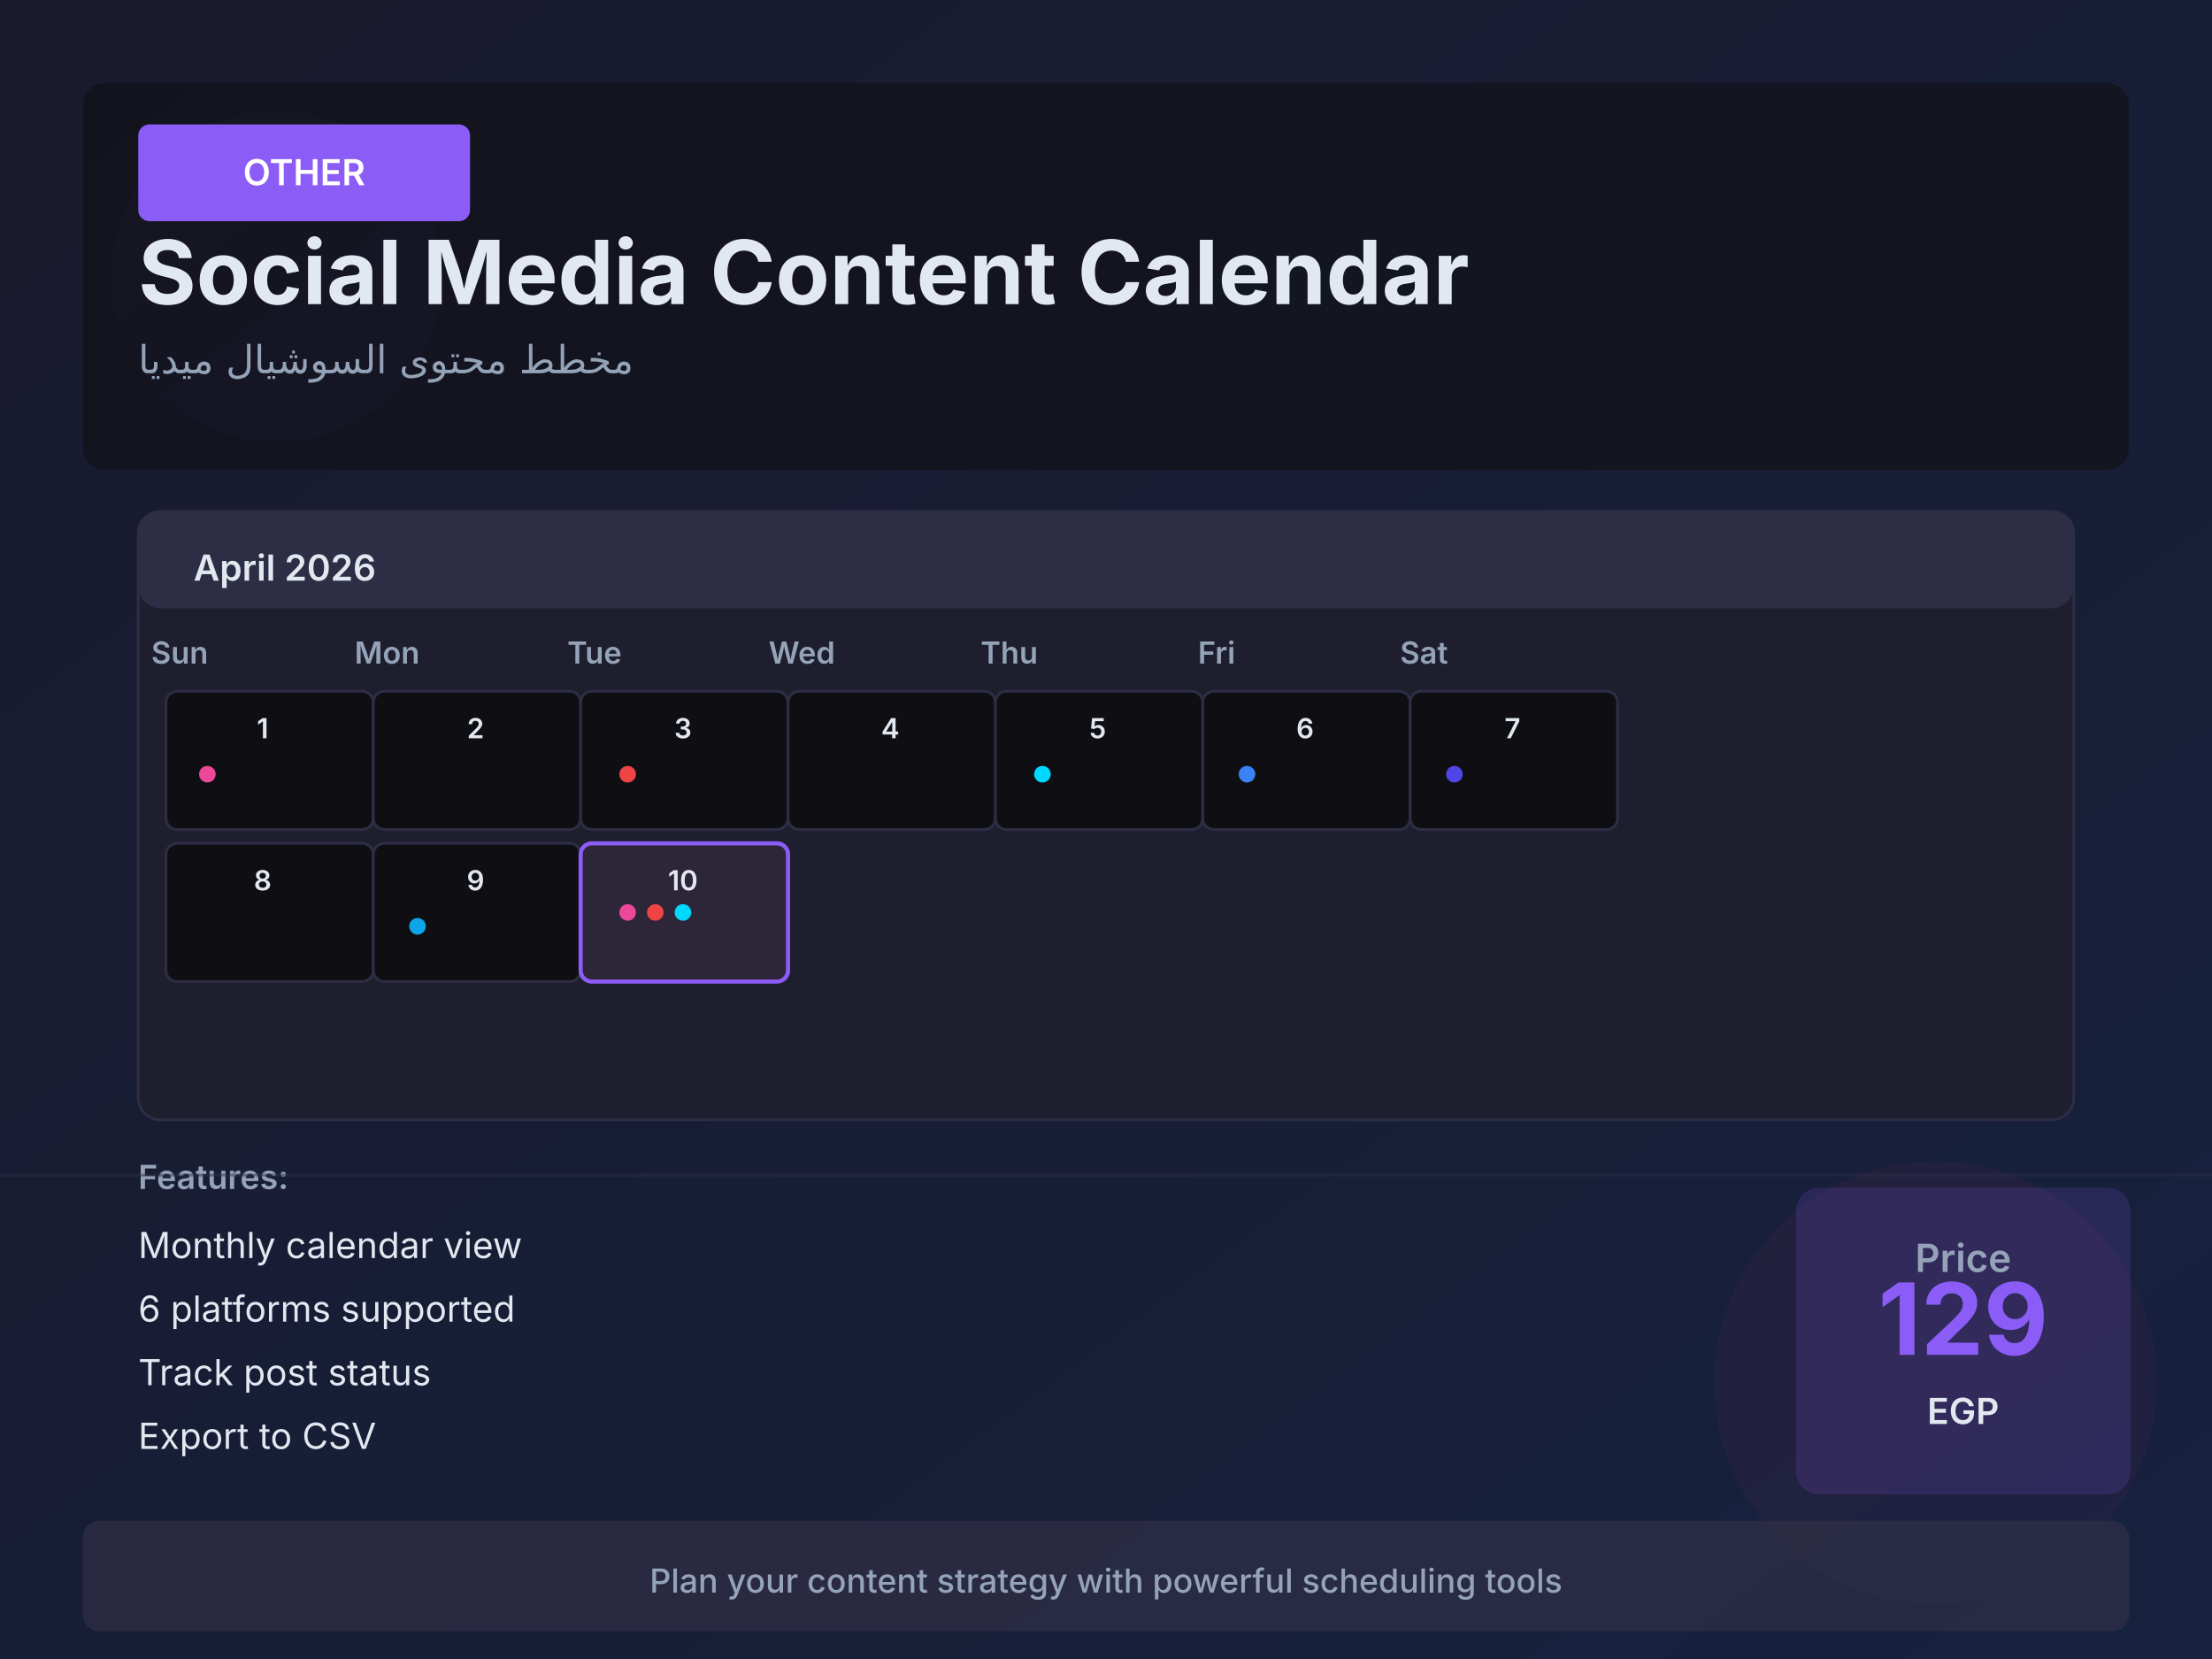
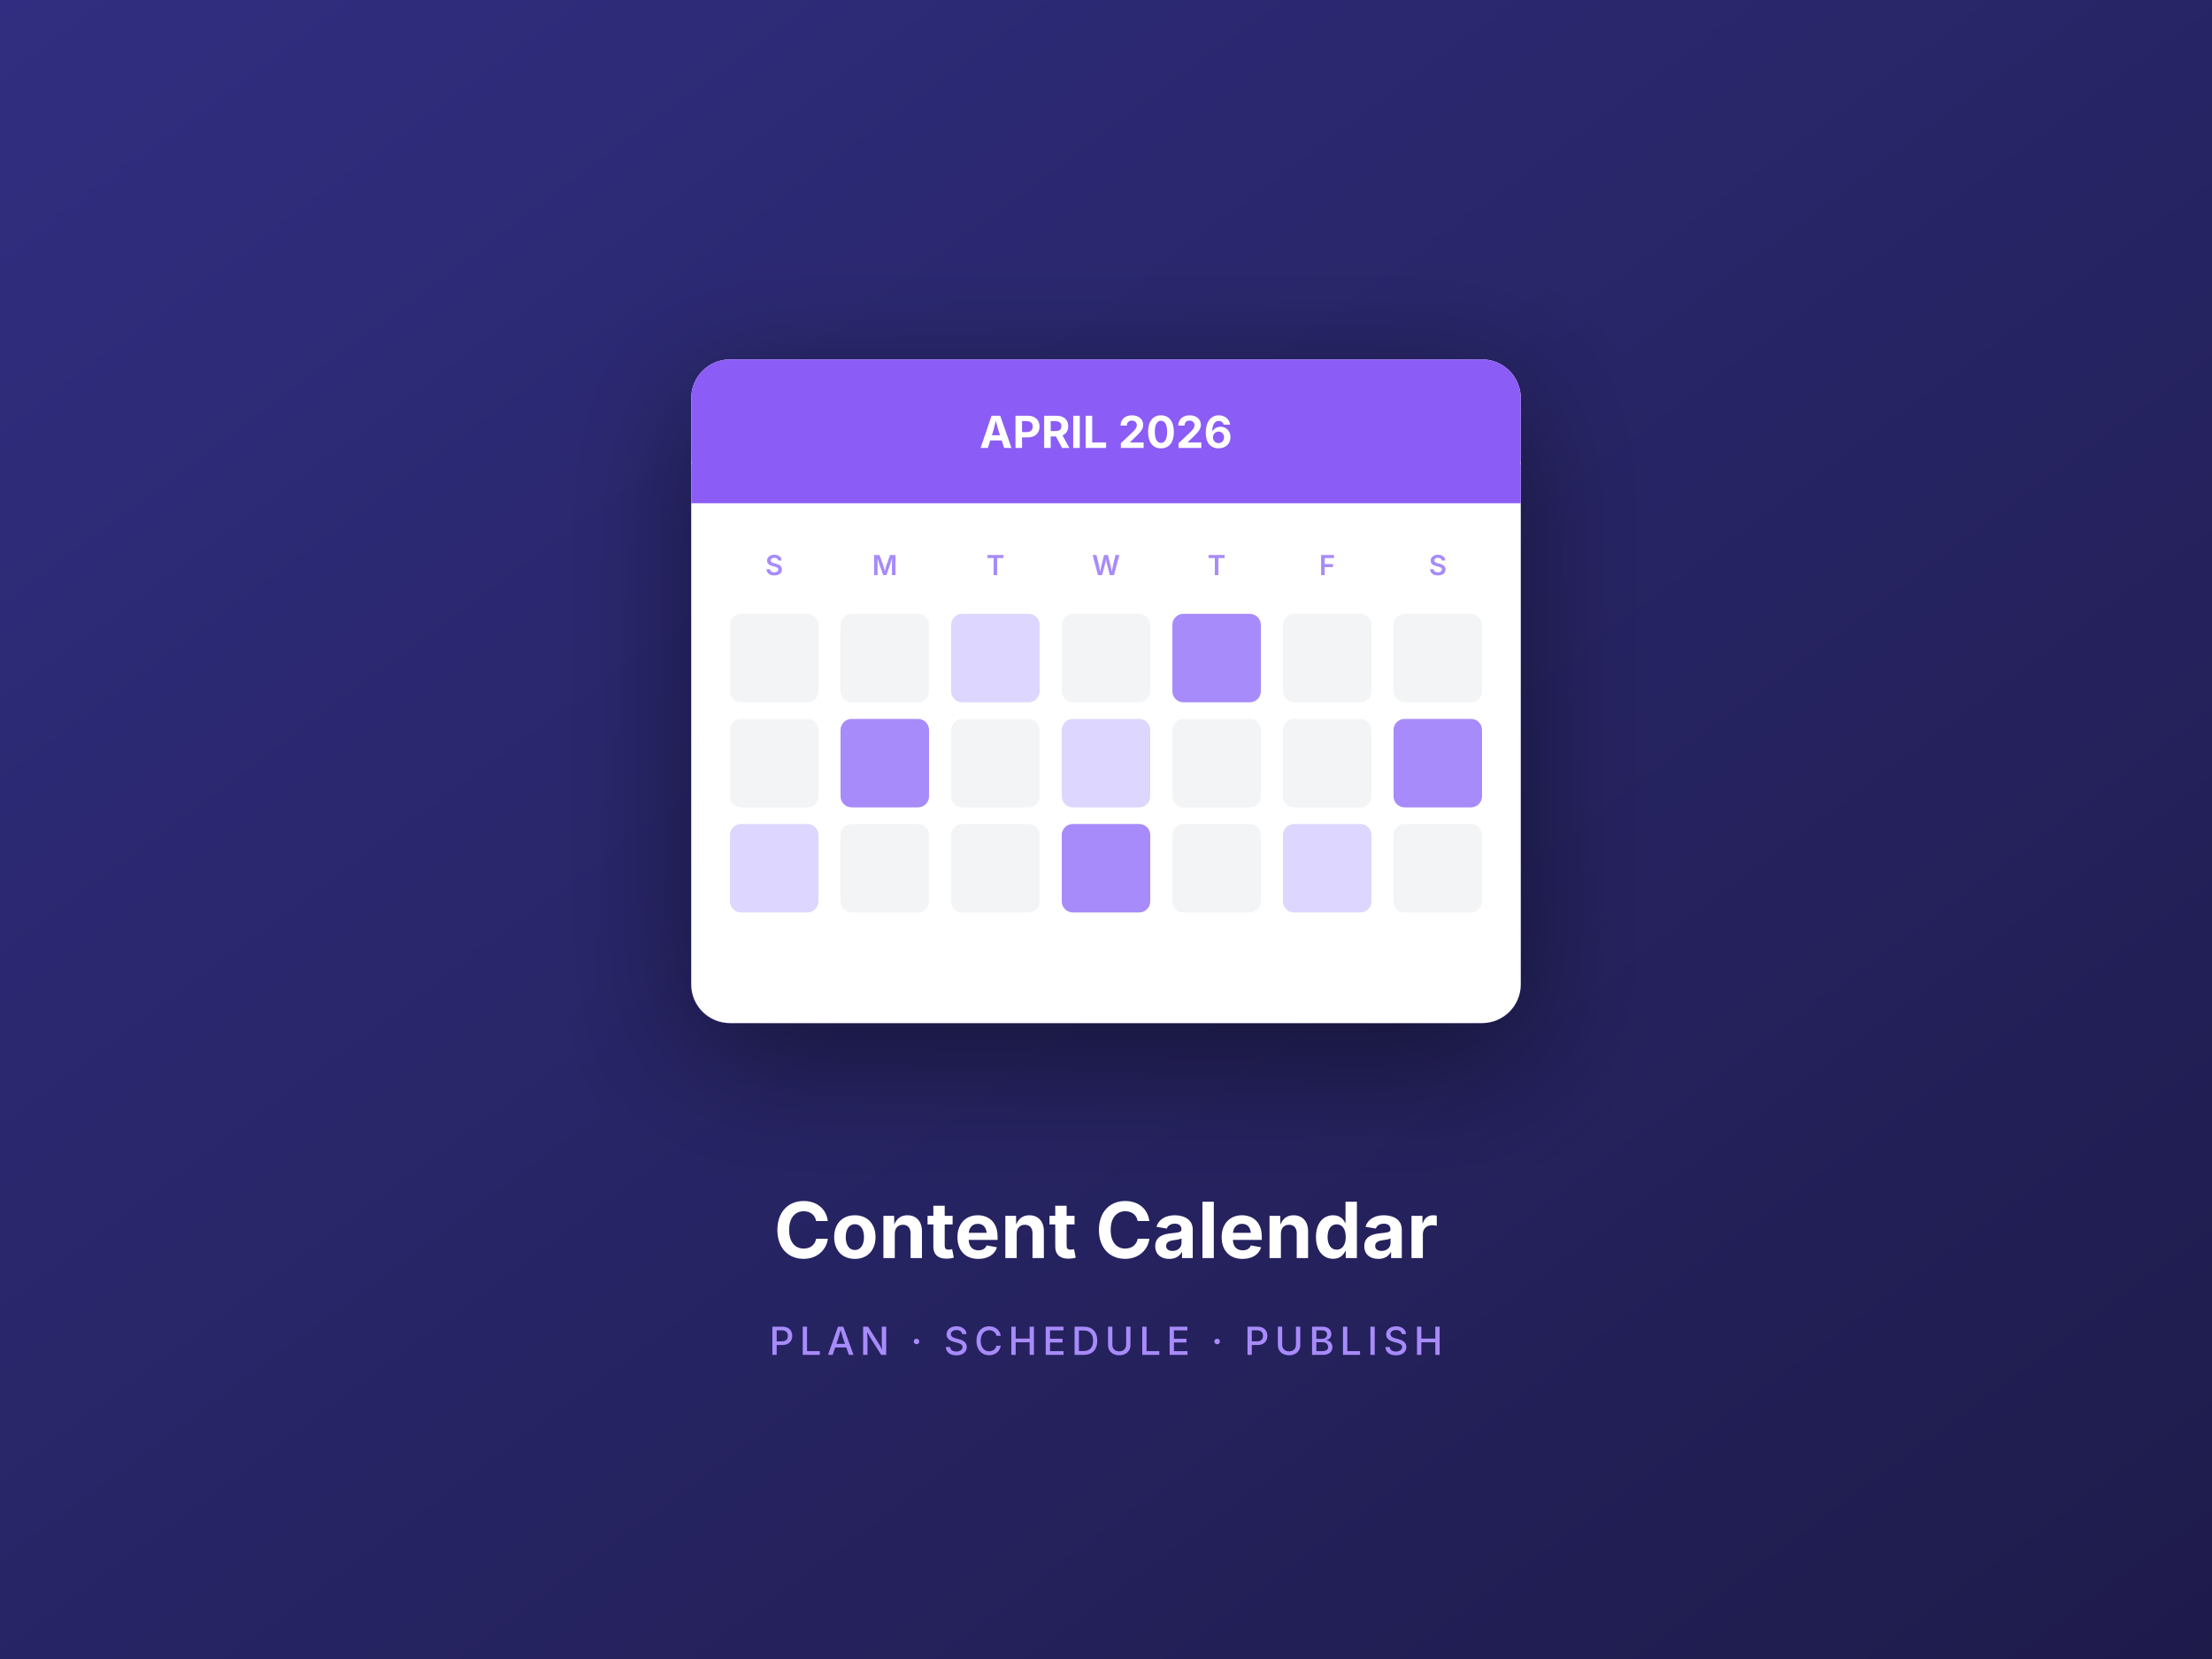
<svg xmlns="http://www.w3.org/2000/svg" viewBox="0 0 800 600">
  <defs>
-     <linearGradient id="bgGradient" x1="0%" y1="0%" x2="100%" y2="100%">
-       <stop offset="0%" style="stop-color:#1a1a2e;stop-opacity:1" />
-       <stop offset="100%" style="stop-color:#16213e;stop-opacity:1" />
+     <linearGradient id="bg" x1="0%" y1="0%" x2="100%" y2="100%">
+       <stop offset="0%" stop-color="#312e81" />
+       <stop offset="100%" stop-color="#1e1b4b" />
    </linearGradient>
-     <filter id="glow">
-       <feGaussianBlur stdDeviation="2" result="coloredBlur" />
-       <feMerge>
-         <feMergeNode in="coloredBlur" />
-         <feMergeNode in="SourceGraphic" />
-       </feMerge>
-     </filter>
  </defs>
-   <rect width="800" height="600" fill="url(#bgGradient)" />
-   <circle cx="100" cy="100" r="60" fill="#8b5cf6" opacity="0.05" />
-   <circle cx="700" cy="500" r="80" fill="#ec4899" opacity="0.05" />
-   <g id="content">
-     <rect x="30" y="30" width="740" height="140" fill="#0f0f13" rx="8" opacity="0.6" />
-     <rect x="50" y="45" width="120" height="35" fill="#8b5cf6" rx="4" />
-     <text x="110" y="67" font-family="Inter, sans-serif" font-size="13" font-weight="600" fill="#fff" text-anchor="middle">OTHER</text>
-     <text x="50" y="110" font-family="Inter, sans-serif" font-size="32" font-weight="700" fill="#e2e8f0">Social Media Content Calendar</text>
-     <text x="50" y="135" font-family="Inter, sans-serif" font-size="14" font-weight="500" fill="#94a3b8">مخطط محتوى السوشيال ميديا</text>
-     <g id="calendar-mockup">
-       <rect x="50" y="185" width="700" height="220" fill="#1e1e2e" rx="8" stroke="#2d2d45" stroke-width="1" />
-       <rect x="50" y="185" width="700" height="35" fill="#2d2d45" rx="8" />
-       <text x="70" y="210" font-family="Inter, sans-serif" font-size="13" font-weight="600" fill="#e2e8f0">April 2026</text>
-       <text x="65" y="240" font-family="Inter, sans-serif" font-size="11" font-weight="600" fill="#94a3b8" text-anchor="middle">Sun</text>
-       <text x="140" y="240" font-family="Inter, sans-serif" font-size="11" font-weight="600" fill="#94a3b8" text-anchor="middle">Mon</text>
-       <text x="215" y="240" font-family="Inter, sans-serif" font-size="11" font-weight="600" fill="#94a3b8" text-anchor="middle">Tue</text>
-       <text x="290" y="240" font-family="Inter, sans-serif" font-size="11" font-weight="600" fill="#94a3b8" text-anchor="middle">Wed</text>
-       <text x="365" y="240" font-family="Inter, sans-serif" font-size="11" font-weight="600" fill="#94a3b8" text-anchor="middle">Thu</text>
-       <text x="440" y="240" font-family="Inter, sans-serif" font-size="11" font-weight="600" fill="#94a3b8" text-anchor="middle">Fri</text>
-       <text x="515" y="240" font-family="Inter, sans-serif" font-size="11" font-weight="600" fill="#94a3b8" text-anchor="middle">Sat</text>
-       <rect x="60" y="250" width="75" height="50" fill="#0f0f13" stroke="#2d2d45" stroke-width="1" rx="4" />
-       <text x="95" y="267" font-family="Inter, sans-serif" font-size="10" font-weight="600" fill="#e2e8f0" text-anchor="middle">1</text>
-       <circle cx="75" cy="280" r="3" fill="#ec4899" />
-       <rect x="135" y="250" width="75" height="50" fill="#0f0f13" stroke="#2d2d45" stroke-width="1" rx="4" />
-       <text x="172" y="267" font-family="Inter, sans-serif" font-size="10" font-weight="600" fill="#e2e8f0" text-anchor="middle">2</text>
-       <rect x="210" y="250" width="75" height="50" fill="#0f0f13" stroke="#2d2d45" stroke-width="1" rx="4" />
-       <text x="247" y="267" font-family="Inter, sans-serif" font-size="10" font-weight="600" fill="#e2e8f0" text-anchor="middle">3</text>
-       <circle cx="227" cy="280" r="3" fill="#ef4444" />
-       <rect x="285" y="250" width="75" height="50" fill="#0f0f13" stroke="#2d2d45" stroke-width="1" rx="4" />
-       <text x="322" y="267" font-family="Inter, sans-serif" font-size="10" font-weight="600" fill="#e2e8f0" text-anchor="middle">4</text>
-       <rect x="360" y="250" width="75" height="50" fill="#0f0f13" stroke="#2d2d45" stroke-width="1" rx="4" />
-       <text x="397" y="267" font-family="Inter, sans-serif" font-size="10" font-weight="600" fill="#e2e8f0" text-anchor="middle">5</text>
-       <circle cx="377" cy="280" r="3" fill="#00d9ff" />
-       <rect x="435" y="250" width="75" height="50" fill="#0f0f13" stroke="#2d2d45" stroke-width="1" rx="4" />
-       <text x="472" y="267" font-family="Inter, sans-serif" font-size="10" font-weight="600" fill="#e2e8f0" text-anchor="middle">6</text>
-       <circle cx="451" cy="280" r="3" fill="#3b82f6" />
-       <rect x="510" y="250" width="75" height="50" fill="#0f0f13" stroke="#2d2d45" stroke-width="1" rx="4" />
-       <text x="547" y="267" font-family="Inter, sans-serif" font-size="10" font-weight="600" fill="#e2e8f0" text-anchor="middle">7</text>
-       <circle cx="526" cy="280" r="3" fill="#4f46e5" />
-       <rect x="60" y="305" width="75" height="50" fill="#0f0f13" stroke="#2d2d45" stroke-width="1" rx="4" />
-       <text x="95" y="322" font-family="Inter, sans-serif" font-size="10" font-weight="600" fill="#e2e8f0" text-anchor="middle">8</text>
-       <rect x="135" y="305" width="75" height="50" fill="#0f0f13" stroke="#2d2d45" stroke-width="1" rx="4" />
-       <text x="172" y="322" font-family="Inter, sans-serif" font-size="10" font-weight="600" fill="#e2e8f0" text-anchor="middle">9</text>
-       <circle cx="151" cy="335" r="3" fill="#0ea5e9" />
-       <rect x="210" y="305" width="75" height="50" fill="#2d2538" stroke="#8b5cf6" stroke-width="1.5" rx="4" />
-       <text x="247" y="322" font-family="Inter, sans-serif" font-size="10" font-weight="600" fill="#e2e8f0" text-anchor="middle">10</text>
-       <circle cx="227" cy="330" r="3" fill="#ec4899" />
-       <circle cx="237" cy="330" r="3" fill="#ef4444" />
-       <circle cx="247" cy="330" r="3" fill="#00d9ff" />
+   <rect width="800" height="600" fill="url(#bg)" />
+   <g transform="translate(250, 130)" filter="drop-shadow(0 12px 24px rgba(0,0,0,0.45))">
+     <rect width="300" height="240" rx="14" fill="#fff" />
+     <rect width="300" height="50" rx="14" fill="#8b5cf6" />
+     <rect y="38" width="300" height="14" fill="#8b5cf6" />
+     <text x="150" y="32" font-family="Inter, sans-serif" font-size="16" font-weight="700" fill="#fff" text-anchor="middle">APRIL 2026</text>
+     <g font-family="Inter, sans-serif" font-size="10" font-weight="600" fill="#a78bfa" text-anchor="middle">
+       <text x="30" y="78">S</text>
+       <text x="70" y="78">M</text>
+       <text x="110" y="78">T</text>
+       <text x="150" y="78">W</text>
+       <text x="190" y="78">T</text>
+       <text x="230" y="78">F</text>
+       <text x="270" y="78">S</text>
    </g>
-     <g id="features">
-       <text x="50" y="430" font-family="Inter, sans-serif" font-size="12" font-weight="600" fill="#94a3b8">Features:</text>
-       <text x="50" y="455" font-family="Inter, sans-serif" font-size="13" fill="#e2e8f0">Monthly calendar view</text>
-       <text x="50" y="478" font-family="Inter, sans-serif" font-size="13" fill="#e2e8f0">6 platforms supported</text>
-       <text x="50" y="501" font-family="Inter, sans-serif" font-size="13" fill="#e2e8f0">Track post status</text>
-       <text x="50" y="524" font-family="Inter, sans-serif" font-size="13" fill="#e2e8f0">Export to CSV</text>
-     </g>
-     <g id="price">
-       <rect x="650" y="430" width="120" height="110" fill="#8b5cf6" rx="8" opacity="0.15" stroke="#8b5cf6" stroke-width="1" />
-       <text x="710" y="460" font-family="Inter, sans-serif" font-size="14" font-weight="600" fill="#94a3b8" text-anchor="middle">Price</text>
-       <text x="710" y="490" font-family="Inter, sans-serif" font-size="36" font-weight="700" fill="#8b5cf6" text-anchor="middle">129</text>
-       <text x="710" y="515" font-family="Inter, sans-serif" font-size="13" font-weight="600" fill="#e2e8f0" text-anchor="middle">EGP</text>
-     </g>
+     <rect x="14" y="92" width="32" height="32" rx="4" fill="#f3f4f6" />
+     <rect x="54" y="92" width="32" height="32" rx="4" fill="#f3f4f6" />
+     <rect x="94" y="92" width="32" height="32" rx="4" fill="#ddd6fe" />
+     <rect x="134" y="92" width="32" height="32" rx="4" fill="#f3f4f6" />
+     <rect x="174" y="92" width="32" height="32" rx="4" fill="#a78bfa" />
+     <rect x="214" y="92" width="32" height="32" rx="4" fill="#f3f4f6" />
+     <rect x="254" y="92" width="32" height="32" rx="4" fill="#f3f4f6" />
+     <rect x="14" y="130" width="32" height="32" rx="4" fill="#f3f4f6" />
+     <rect x="54" y="130" width="32" height="32" rx="4" fill="#a78bfa" />
+     <rect x="94" y="130" width="32" height="32" rx="4" fill="#f3f4f6" />
+     <rect x="134" y="130" width="32" height="32" rx="4" fill="#ddd6fe" />
+     <rect x="174" y="130" width="32" height="32" rx="4" fill="#f3f4f6" />
+     <rect x="214" y="130" width="32" height="32" rx="4" fill="#f3f4f6" />
+     <rect x="254" y="130" width="32" height="32" rx="4" fill="#a78bfa" />
+     <rect x="14" y="168" width="32" height="32" rx="4" fill="#ddd6fe" />
+     <rect x="54" y="168" width="32" height="32" rx="4" fill="#f3f4f6" />
+     <rect x="94" y="168" width="32" height="32" rx="4" fill="#f3f4f6" />
+     <rect x="134" y="168" width="32" height="32" rx="4" fill="#a78bfa" />
+     <rect x="174" y="168" width="32" height="32" rx="4" fill="#f3f4f6" />
+     <rect x="214" y="168" width="32" height="32" rx="4" fill="#ddd6fe" />
+     <rect x="254" y="168" width="32" height="32" rx="4" fill="#f3f4f6" />
  </g>
-   <line x1="0" y1="425" x2="800" y2="425" stroke="#2d2d45" stroke-width="1" opacity="0.5" />
-   <rect x="30" y="550" width="740" height="40" fill="#2d2d45" rx="6" opacity="0.8" />
-   <text x="400" y="576" font-family="Inter, sans-serif" font-size="12" font-weight="500" fill="#94a3b8" text-anchor="middle">Plan your content strategy with powerful scheduling tools</text>
+   <text x="400" y="455" font-family="Inter, system-ui, sans-serif" font-size="28" font-weight="700" fill="#fff" text-anchor="middle">Content Calendar</text>
+   <text x="400" y="490" font-family="Inter, system-ui, sans-serif" font-size="14" font-weight="500" fill="#a78bfa" text-anchor="middle" letter-spacing="2">PLAN · SCHEDULE · PUBLISH</text>
</svg>
